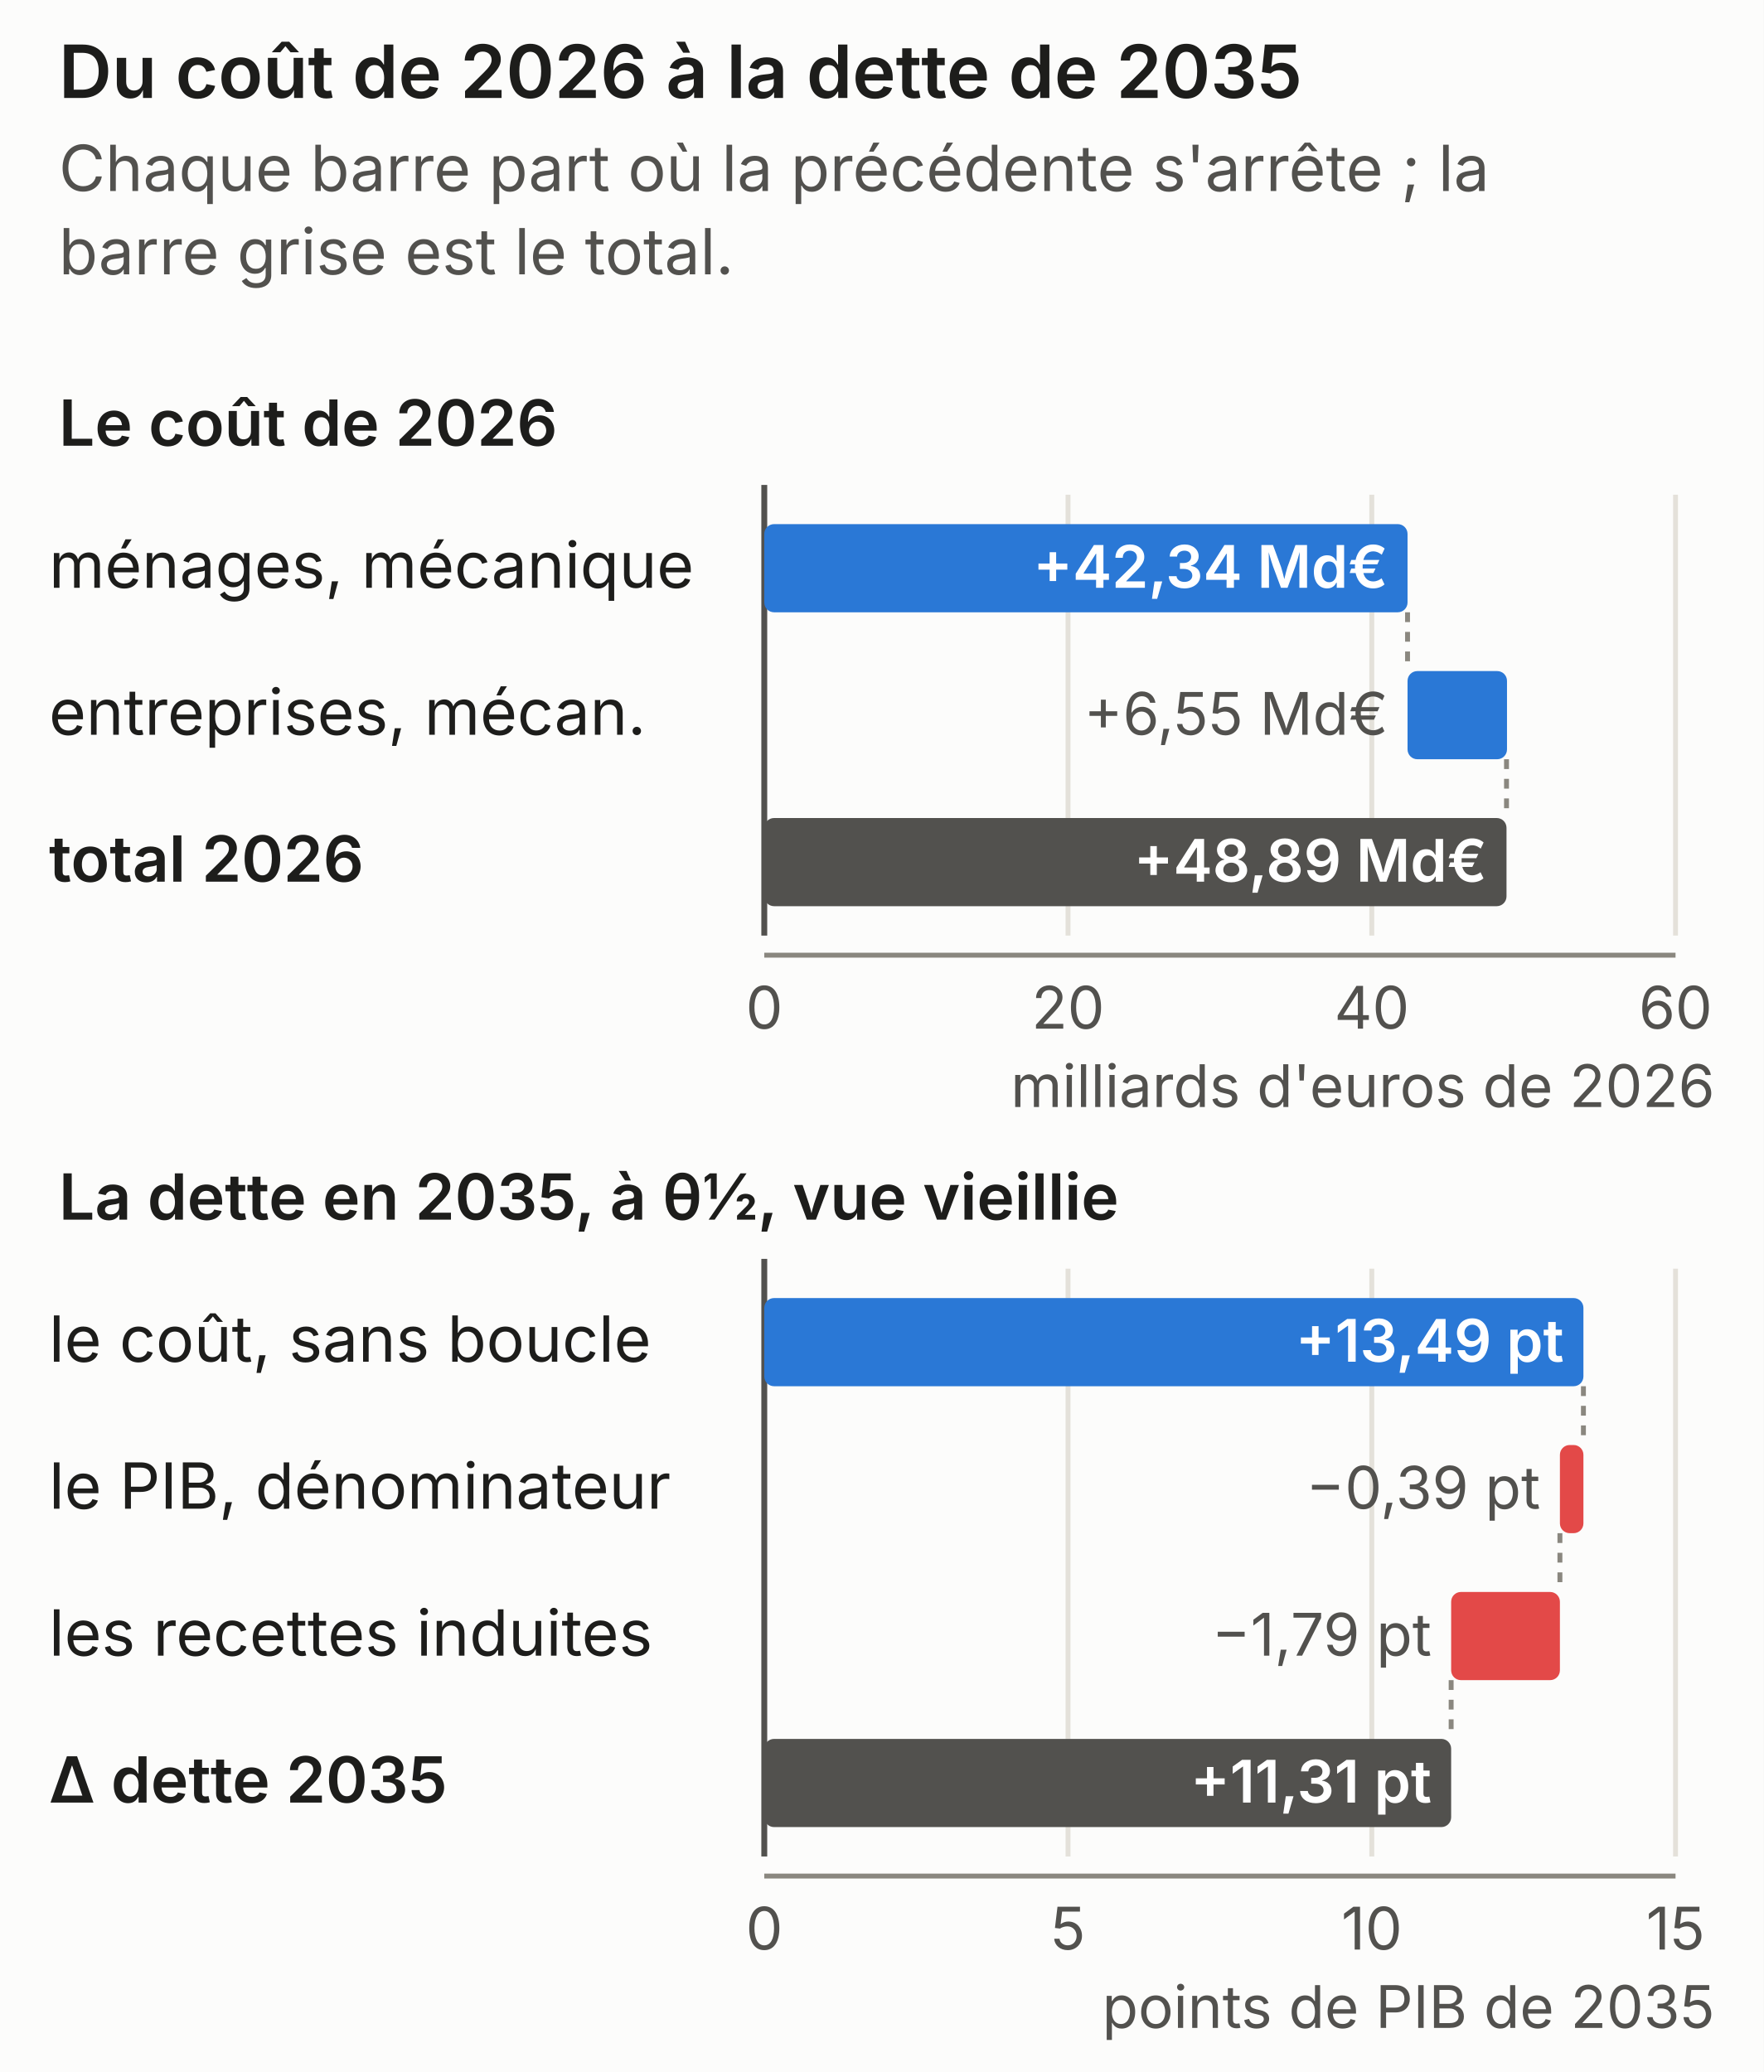
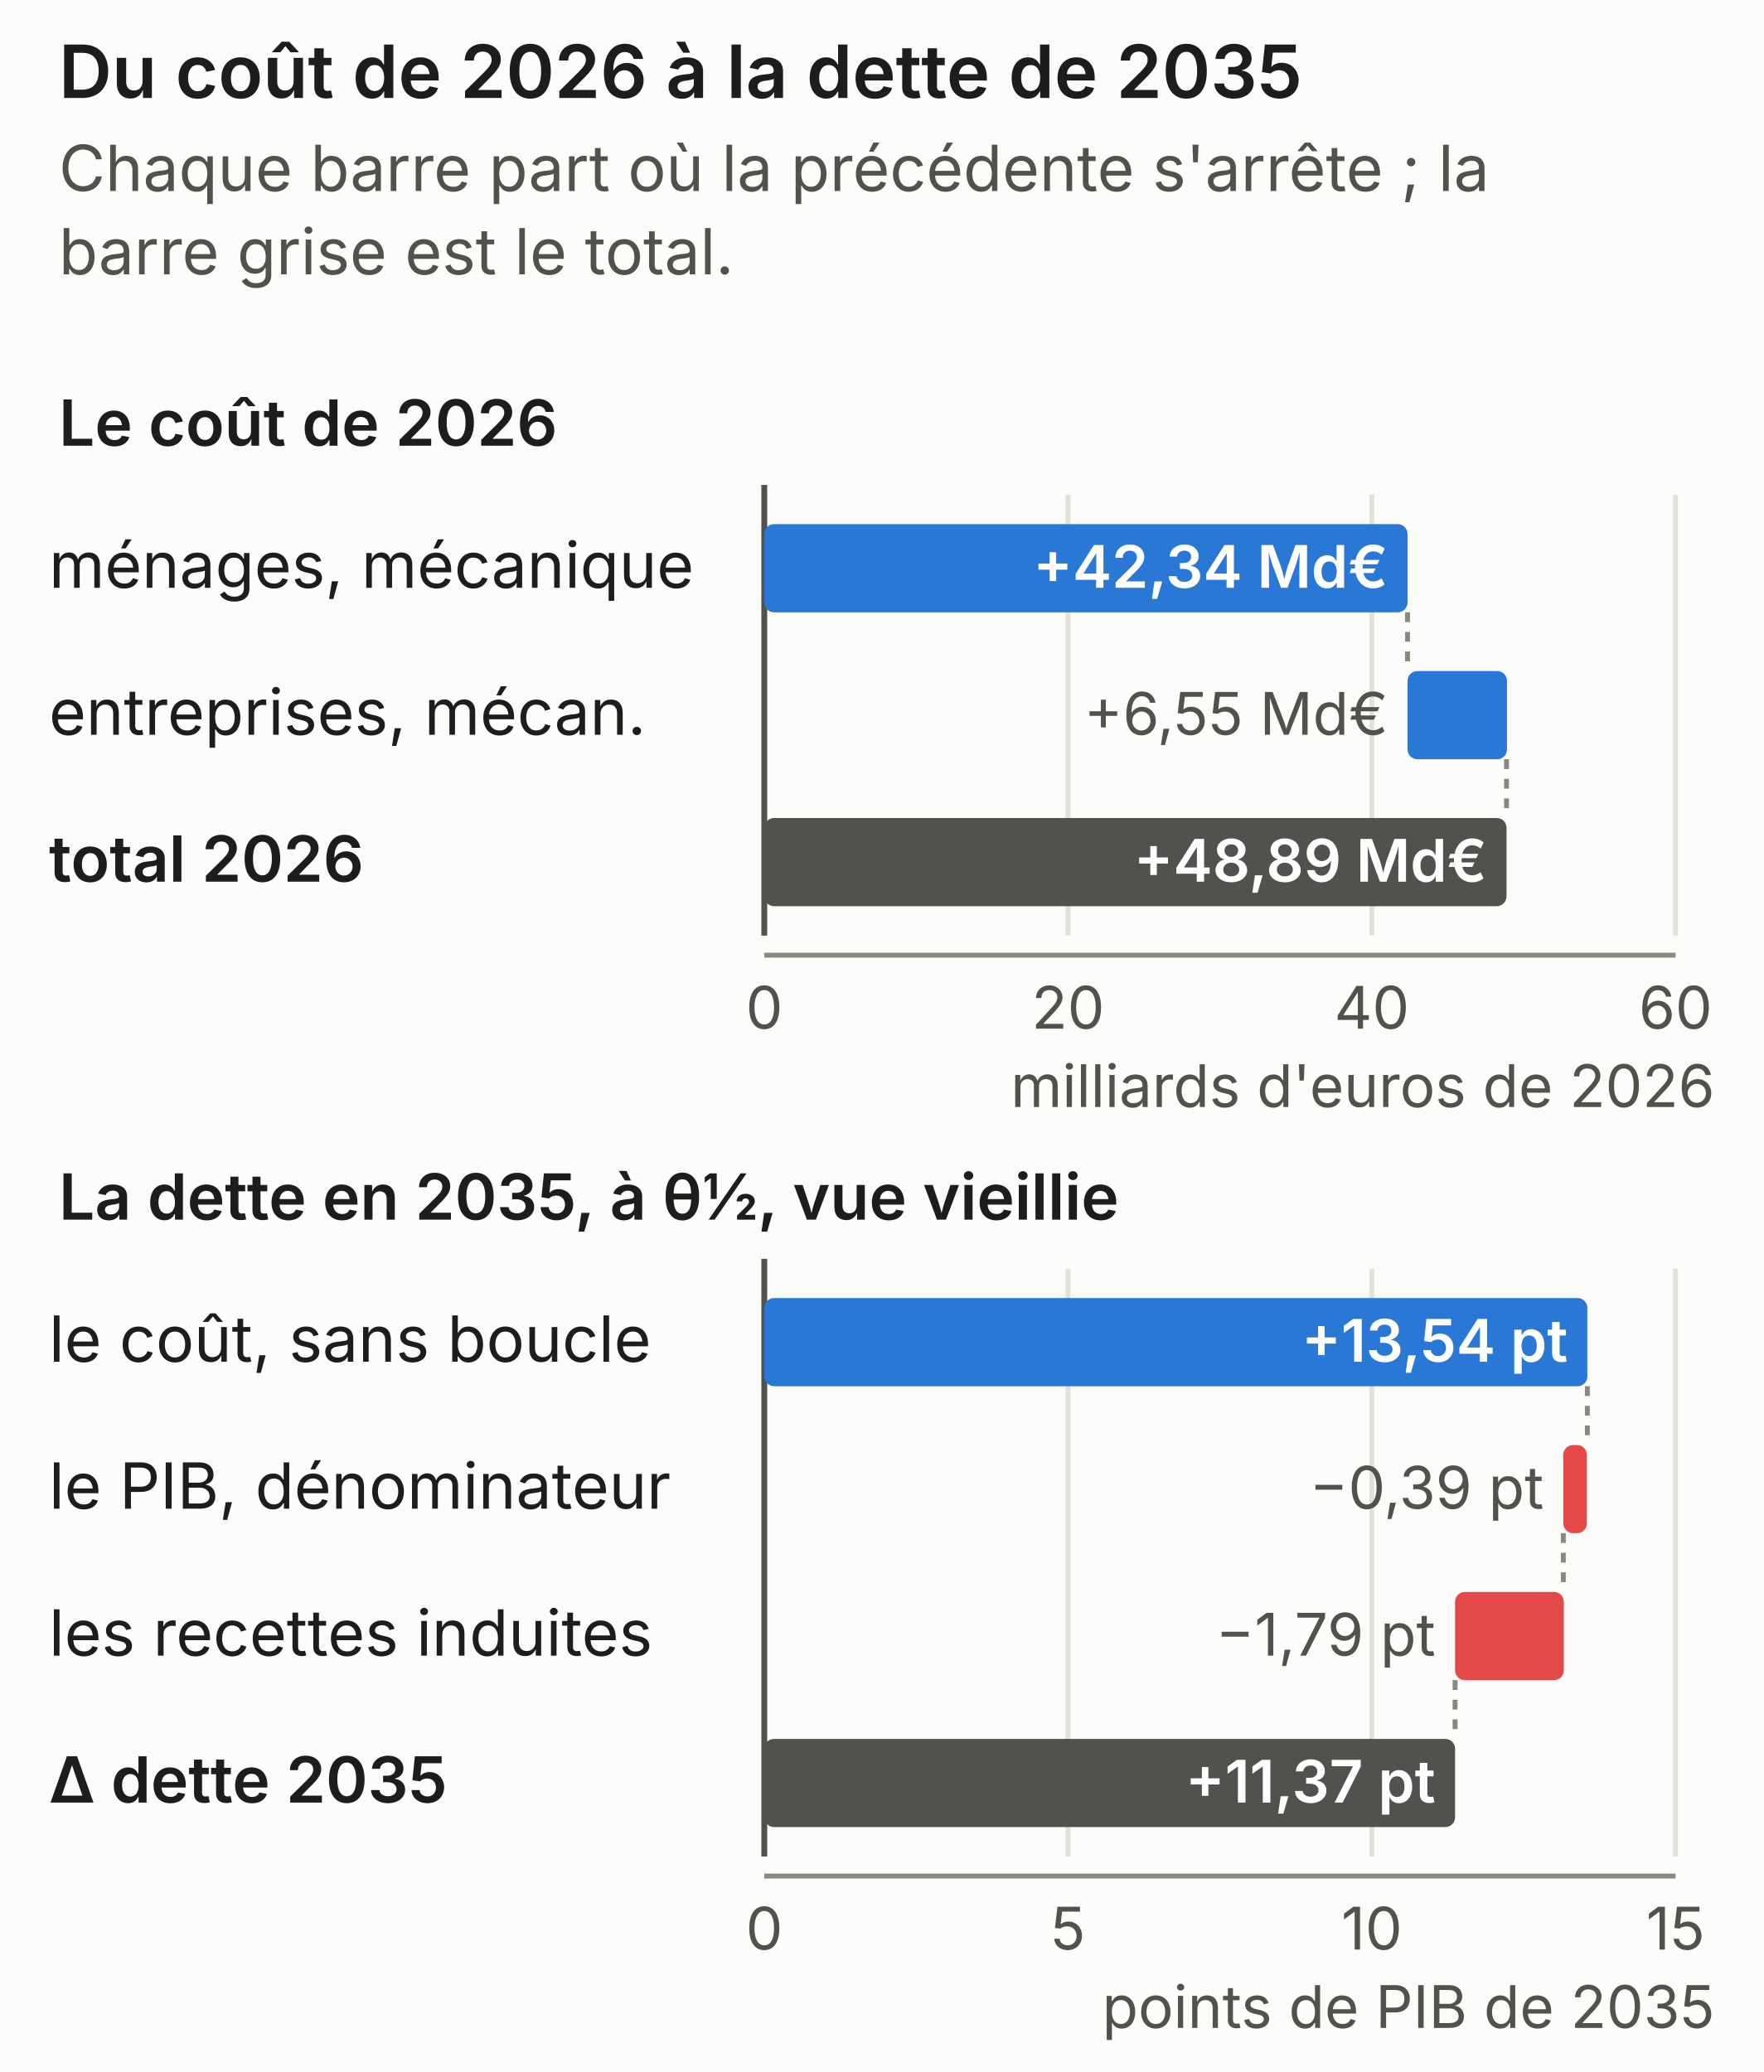
<svg xmlns="http://www.w3.org/2000/svg" viewBox="0 0 360 423" width="360" height="423" role="img" aria-labelledby="pres2027_retailleau_programme-cascade-t pres2027_retailleau_programme-cascade-d" font-size="13">
  <style>.g-fond{fill:#fcfcfb}.g-encre{fill:#1d1d1b}.g-doux{fill:#52514e}
.g-axe{stroke:#8a877f}.g-grille{stroke:#e4e1da}.g-zero{stroke:#52514e}
.g-s1{stroke:#2a78d6}.g-s2{stroke:#eb6834}.g-s3{stroke:#1baf7a}.g-s4{stroke:#6250d6}
.g-f1{fill:#2a78d6}.g-f2{fill:#eb6834}.g-f3{fill:#1baf7a}.g-f4{fill:#6250d6}
.g-bande{fill:#2a78d6;fill-opacity:.16}.g-plus{fill:#2a78d6}.g-moins{fill:#e34948}
.g-total{fill:#52514e}.g-lien{stroke:#8a877f}.g-sur{fill:#ffffff}
@media (prefers-color-scheme: dark){
.g-fond{fill:#1a1a19}.g-encre{fill:#ece9e2}.g-doux{fill:#c3c2b7}
.g-axe{stroke:#8f8b80}.g-grille{stroke:#33322f}.g-zero{stroke:#c3c2b7}
.g-s1{stroke:#3987e5}.g-s2{stroke:#d95926}.g-s3{stroke:#199e70}.g-s4{stroke:#9085e9}
.g-f1{fill:#3987e5}.g-f2{fill:#d95926}.g-f3{fill:#199e70}.g-f4{fill:#9085e9}
.g-bande{fill:#3987e5;fill-opacity:.24}.g-plus{fill:#3987e5}.g-moins{fill:#e66767}
.g-total{fill:#6b6862}.g-lien{stroke:#8f8b80}}
text{font-family:system-ui,-apple-system,"Segoe UI",sans-serif}</style>
  <rect class="g-fond" fill="#fcfcfb" x="0" y="0" width="360" height="423" />
  <text class="g-encre" fill="#1d1d1b" x="12" y="20" text-anchor="start" font-size="15" font-weight="600">Du coût de 2026 à la dette de 2035</text>
  <text class="g-doux" fill="#52514e" x="12" y="39" text-anchor="start">Chaque barre part où la précédente s'arrête ; la</text>
  <text class="g-doux" fill="#52514e" x="12" y="56" text-anchor="start">barre grise est le total.</text>
  <text class="g-encre" fill="#1d1d1b" x="12" y="91" text-anchor="start" font-weight="600">Le coût de 2026</text>
  <line class="g-grille" stroke="#e4e1da" stroke-width="1" x1="156" y1="101" x2="156" y2="191" />
  <line class="g-grille" stroke="#e4e1da" stroke-width="1" x1="218" y1="101" x2="218" y2="191" />
  <line class="g-grille" stroke="#e4e1da" stroke-width="1" x1="280" y1="101" x2="280" y2="191" />
  <line class="g-grille" stroke="#e4e1da" stroke-width="1" x1="342" y1="101" x2="342" y2="191" />
  <line class="g-zero" stroke="#52514e" stroke-width="1.2" x1="156" y1="99" x2="156" y2="191" />
  <rect class="g-plus" fill="#2a78d6" x="156" y="107" width="131.3" height="18" rx="2" />
  <line class="g-lien" stroke="#8a877f" stroke-width="1" stroke-dasharray="2 2" x1="287.3" y1="125" x2="287.3" y2="137" />
  <text class="g-encre" fill="#1d1d1b" x="10" y="120" text-anchor="start">ménages, mécanique</text>
  <text class="g-sur" fill="#ffffff" x="283.3" y="120" text-anchor="end" font-size="12" font-weight="600">+42,34 Md€</text>
  <rect class="g-plus" fill="#2a78d6" x="287.3" y="137" width="20.3" height="18" rx="2" />
  <line class="g-lien" stroke="#8a877f" stroke-width="1" stroke-dasharray="2 2" x1="307.5" y1="155" x2="307.5" y2="167" />
  <text class="g-encre" fill="#1d1d1b" x="10" y="150" text-anchor="start">entreprises, mécan.</text>
  <text class="g-doux" fill="#52514e" x="283.3" y="150" text-anchor="end" font-size="12">+6,55 Md€</text>
  <rect class="g-total" fill="#52514e" x="156" y="167" width="151.5" height="18" rx="2" />
  <text class="g-encre" fill="#1d1d1b" x="10" y="180" text-anchor="start" font-weight="600">total 2026</text>
  <text class="g-sur" fill="#ffffff" x="303.5" y="180" text-anchor="end" font-size="12" font-weight="600">+48,89 Md€</text>
  <line class="g-axe" stroke="#8a877f" stroke-width="1" x1="156" y1="195" x2="342" y2="195" />
  <text class="g-doux" fill="#52514e" x="156" y="210" text-anchor="middle" font-size="12">0</text>
  <text class="g-doux" fill="#52514e" x="218" y="210" text-anchor="middle" font-size="12">20</text>
  <text class="g-doux" fill="#52514e" x="280" y="210" text-anchor="middle" font-size="12">40</text>
  <text class="g-doux" fill="#52514e" x="342" y="210" text-anchor="middle" font-size="12">60</text>
  <text class="g-doux" fill="#52514e" x="350" y="226" text-anchor="end" font-size="12">milliards d'euros de 2026</text>
  <text class="g-encre" fill="#1d1d1b" x="12" y="249" text-anchor="start" font-weight="600">La dette en 2035, à θ½, vue vieillie</text>
  <line class="g-grille" stroke="#e4e1da" stroke-width="1" x1="156" y1="259" x2="156" y2="379" />
  <line class="g-grille" stroke="#e4e1da" stroke-width="1" x1="218" y1="259" x2="218" y2="379" />
  <line class="g-grille" stroke="#e4e1da" stroke-width="1" x1="280" y1="259" x2="280" y2="379" />
  <line class="g-grille" stroke="#e4e1da" stroke-width="1" x1="342" y1="259" x2="342" y2="379" />
  <line class="g-zero" stroke="#52514e" stroke-width="1.2" x1="156" y1="257" x2="156" y2="379" />
-   <rect class="g-plus" fill="#2a78d6" x="156" y="265" width="167.2" height="18" rx="2" />
-   <line class="g-lien" stroke="#8a877f" stroke-width="1" stroke-dasharray="2 2" x1="323.2" y1="283" x2="323.2" y2="295" />
+   <rect class="g-plus" fill="#2a78d6" x="156" y="265" width="168" height="18" rx="2" />
+   <line class="g-lien" stroke="#8a877f" stroke-width="1" stroke-dasharray="2 2" x1="324" y1="283" x2="324" y2="295" />
  <text class="g-encre" fill="#1d1d1b" x="10" y="278" text-anchor="start">le coût, sans boucle</text>
-   <text class="g-sur" fill="#ffffff" x="319.2" y="278" text-anchor="end" font-size="12" font-weight="600">+13,49 pt</text>
-   <rect class="g-moins" fill="#e34948" x="318.4" y="295" width="4.8" height="18" rx="2" />
-   <line class="g-lien" stroke="#8a877f" stroke-width="1" stroke-dasharray="2 2" x1="318.4" y1="313" x2="318.4" y2="325" />
+   <text class="g-sur" fill="#ffffff" x="320" y="278" text-anchor="end" font-size="12" font-weight="600">+13,54 pt</text>
+   <rect class="g-moins" fill="#e34948" x="319.1" y="295" width="4.8" height="18" rx="2" />
+   <line class="g-lien" stroke="#8a877f" stroke-width="1" stroke-dasharray="2 2" x1="319.1" y1="313" x2="319.1" y2="325" />
  <text class="g-encre" fill="#1d1d1b" x="10" y="308" text-anchor="start">le PIB, dénominateur</text>
-   <text class="g-doux" fill="#52514e" x="314.4" y="308" text-anchor="end" font-size="12">−0,39 pt</text>
-   <rect class="g-moins" fill="#e34948" x="296.2" y="325" width="22.2" height="18" rx="2" />
-   <line class="g-lien" stroke="#8a877f" stroke-width="1" stroke-dasharray="2 2" x1="296.2" y1="343" x2="296.2" y2="355" />
+   <text class="g-doux" fill="#52514e" x="315.1" y="308" text-anchor="end" font-size="12">−0,39 pt</text>
+   <rect class="g-moins" fill="#e34948" x="297" y="325" width="22.2" height="18" rx="2" />
+   <line class="g-lien" stroke="#8a877f" stroke-width="1" stroke-dasharray="2 2" x1="297" y1="343" x2="297" y2="355" />
  <text class="g-encre" fill="#1d1d1b" x="10" y="338" text-anchor="start">les recettes induites</text>
-   <text class="g-doux" fill="#52514e" x="292.2" y="338" text-anchor="end" font-size="12">−1,79 pt</text>
-   <rect class="g-total" fill="#52514e" x="156" y="355" width="140.2" height="18" rx="2" />
+   <text class="g-doux" fill="#52514e" x="293" y="338" text-anchor="end" font-size="12">−1,79 pt</text>
+   <rect class="g-total" fill="#52514e" x="156" y="355" width="141" height="18" rx="2" />
  <text class="g-encre" fill="#1d1d1b" x="10" y="368" text-anchor="start" font-weight="600">Δ dette 2035</text>
-   <text class="g-sur" fill="#ffffff" x="292.2" y="368" text-anchor="end" font-size="12" font-weight="600">+11,31 pt</text>
+   <text class="g-sur" fill="#ffffff" x="293" y="368" text-anchor="end" font-size="12" font-weight="600">+11,37 pt</text>
  <line class="g-axe" stroke="#8a877f" stroke-width="1" x1="156" y1="383" x2="342" y2="383" />
  <text class="g-doux" fill="#52514e" x="156" y="398" text-anchor="middle" font-size="12">0</text>
  <text class="g-doux" fill="#52514e" x="218" y="398" text-anchor="middle" font-size="12">5</text>
  <text class="g-doux" fill="#52514e" x="280" y="398" text-anchor="middle" font-size="12">10</text>
  <text class="g-doux" fill="#52514e" x="342" y="398" text-anchor="middle" font-size="12">15</text>
  <text class="g-doux" fill="#52514e" x="350" y="414" text-anchor="end" font-size="12">points de PIB de 2035</text>
</svg>
